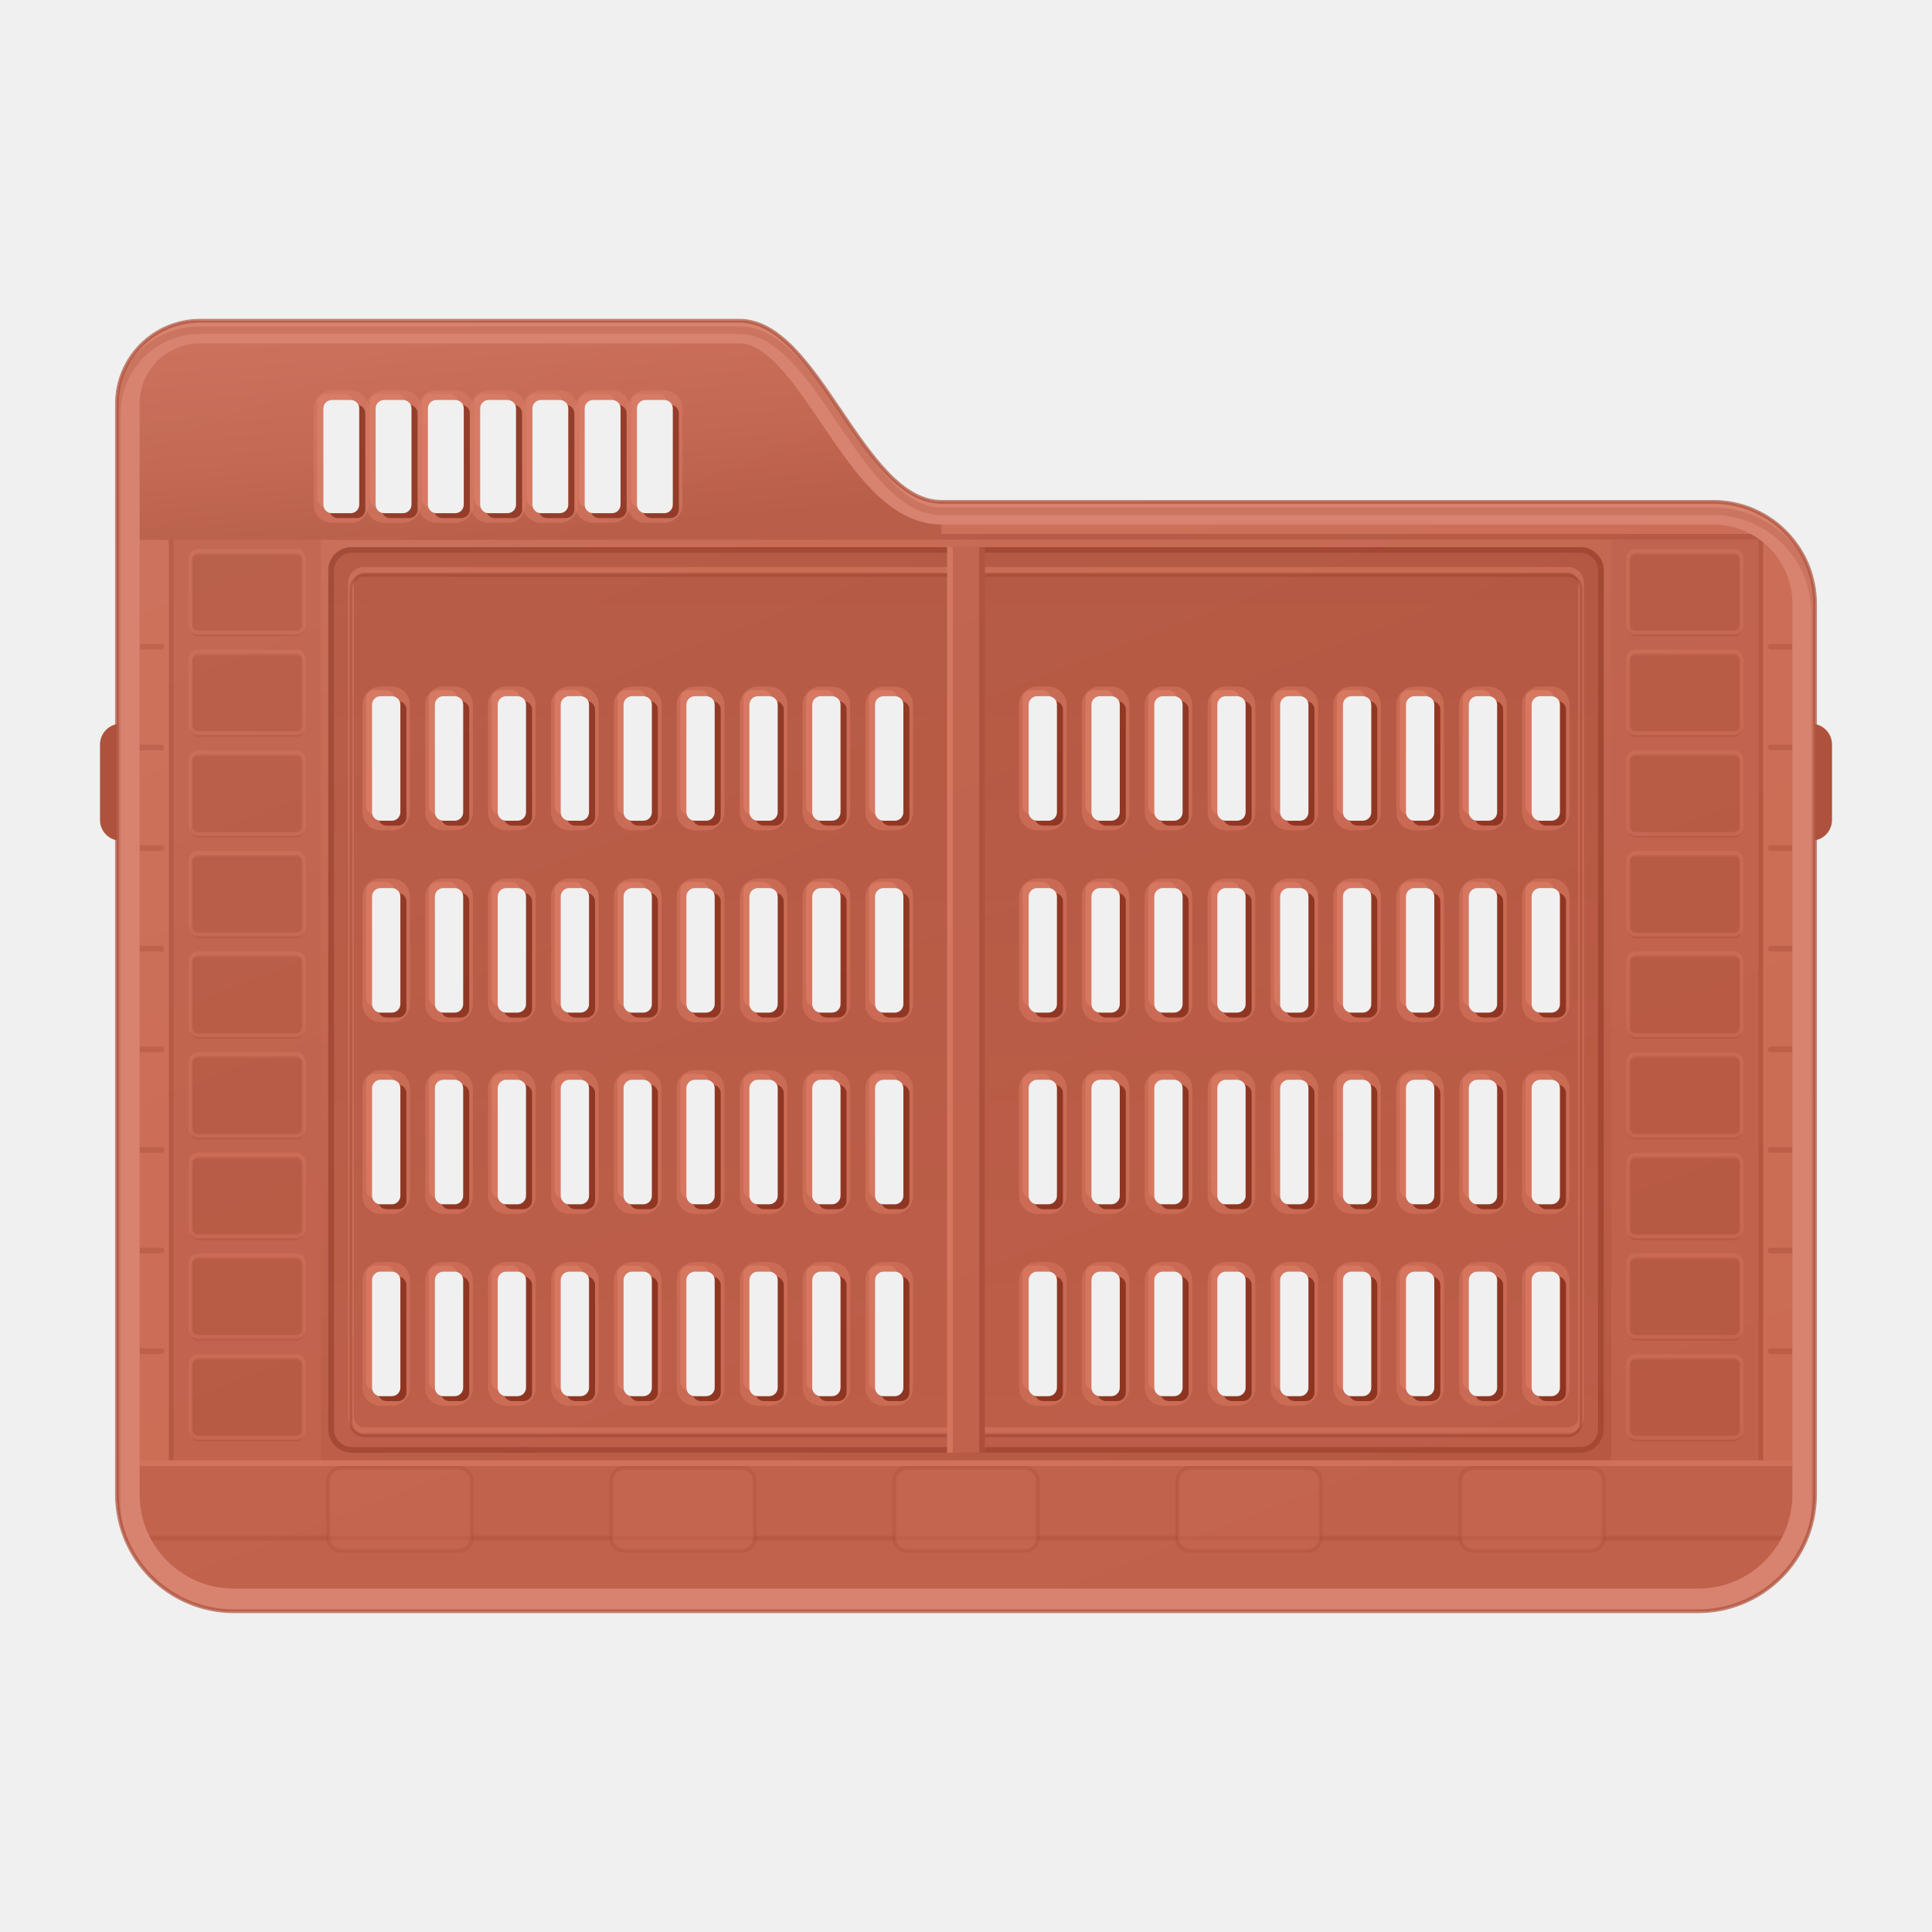
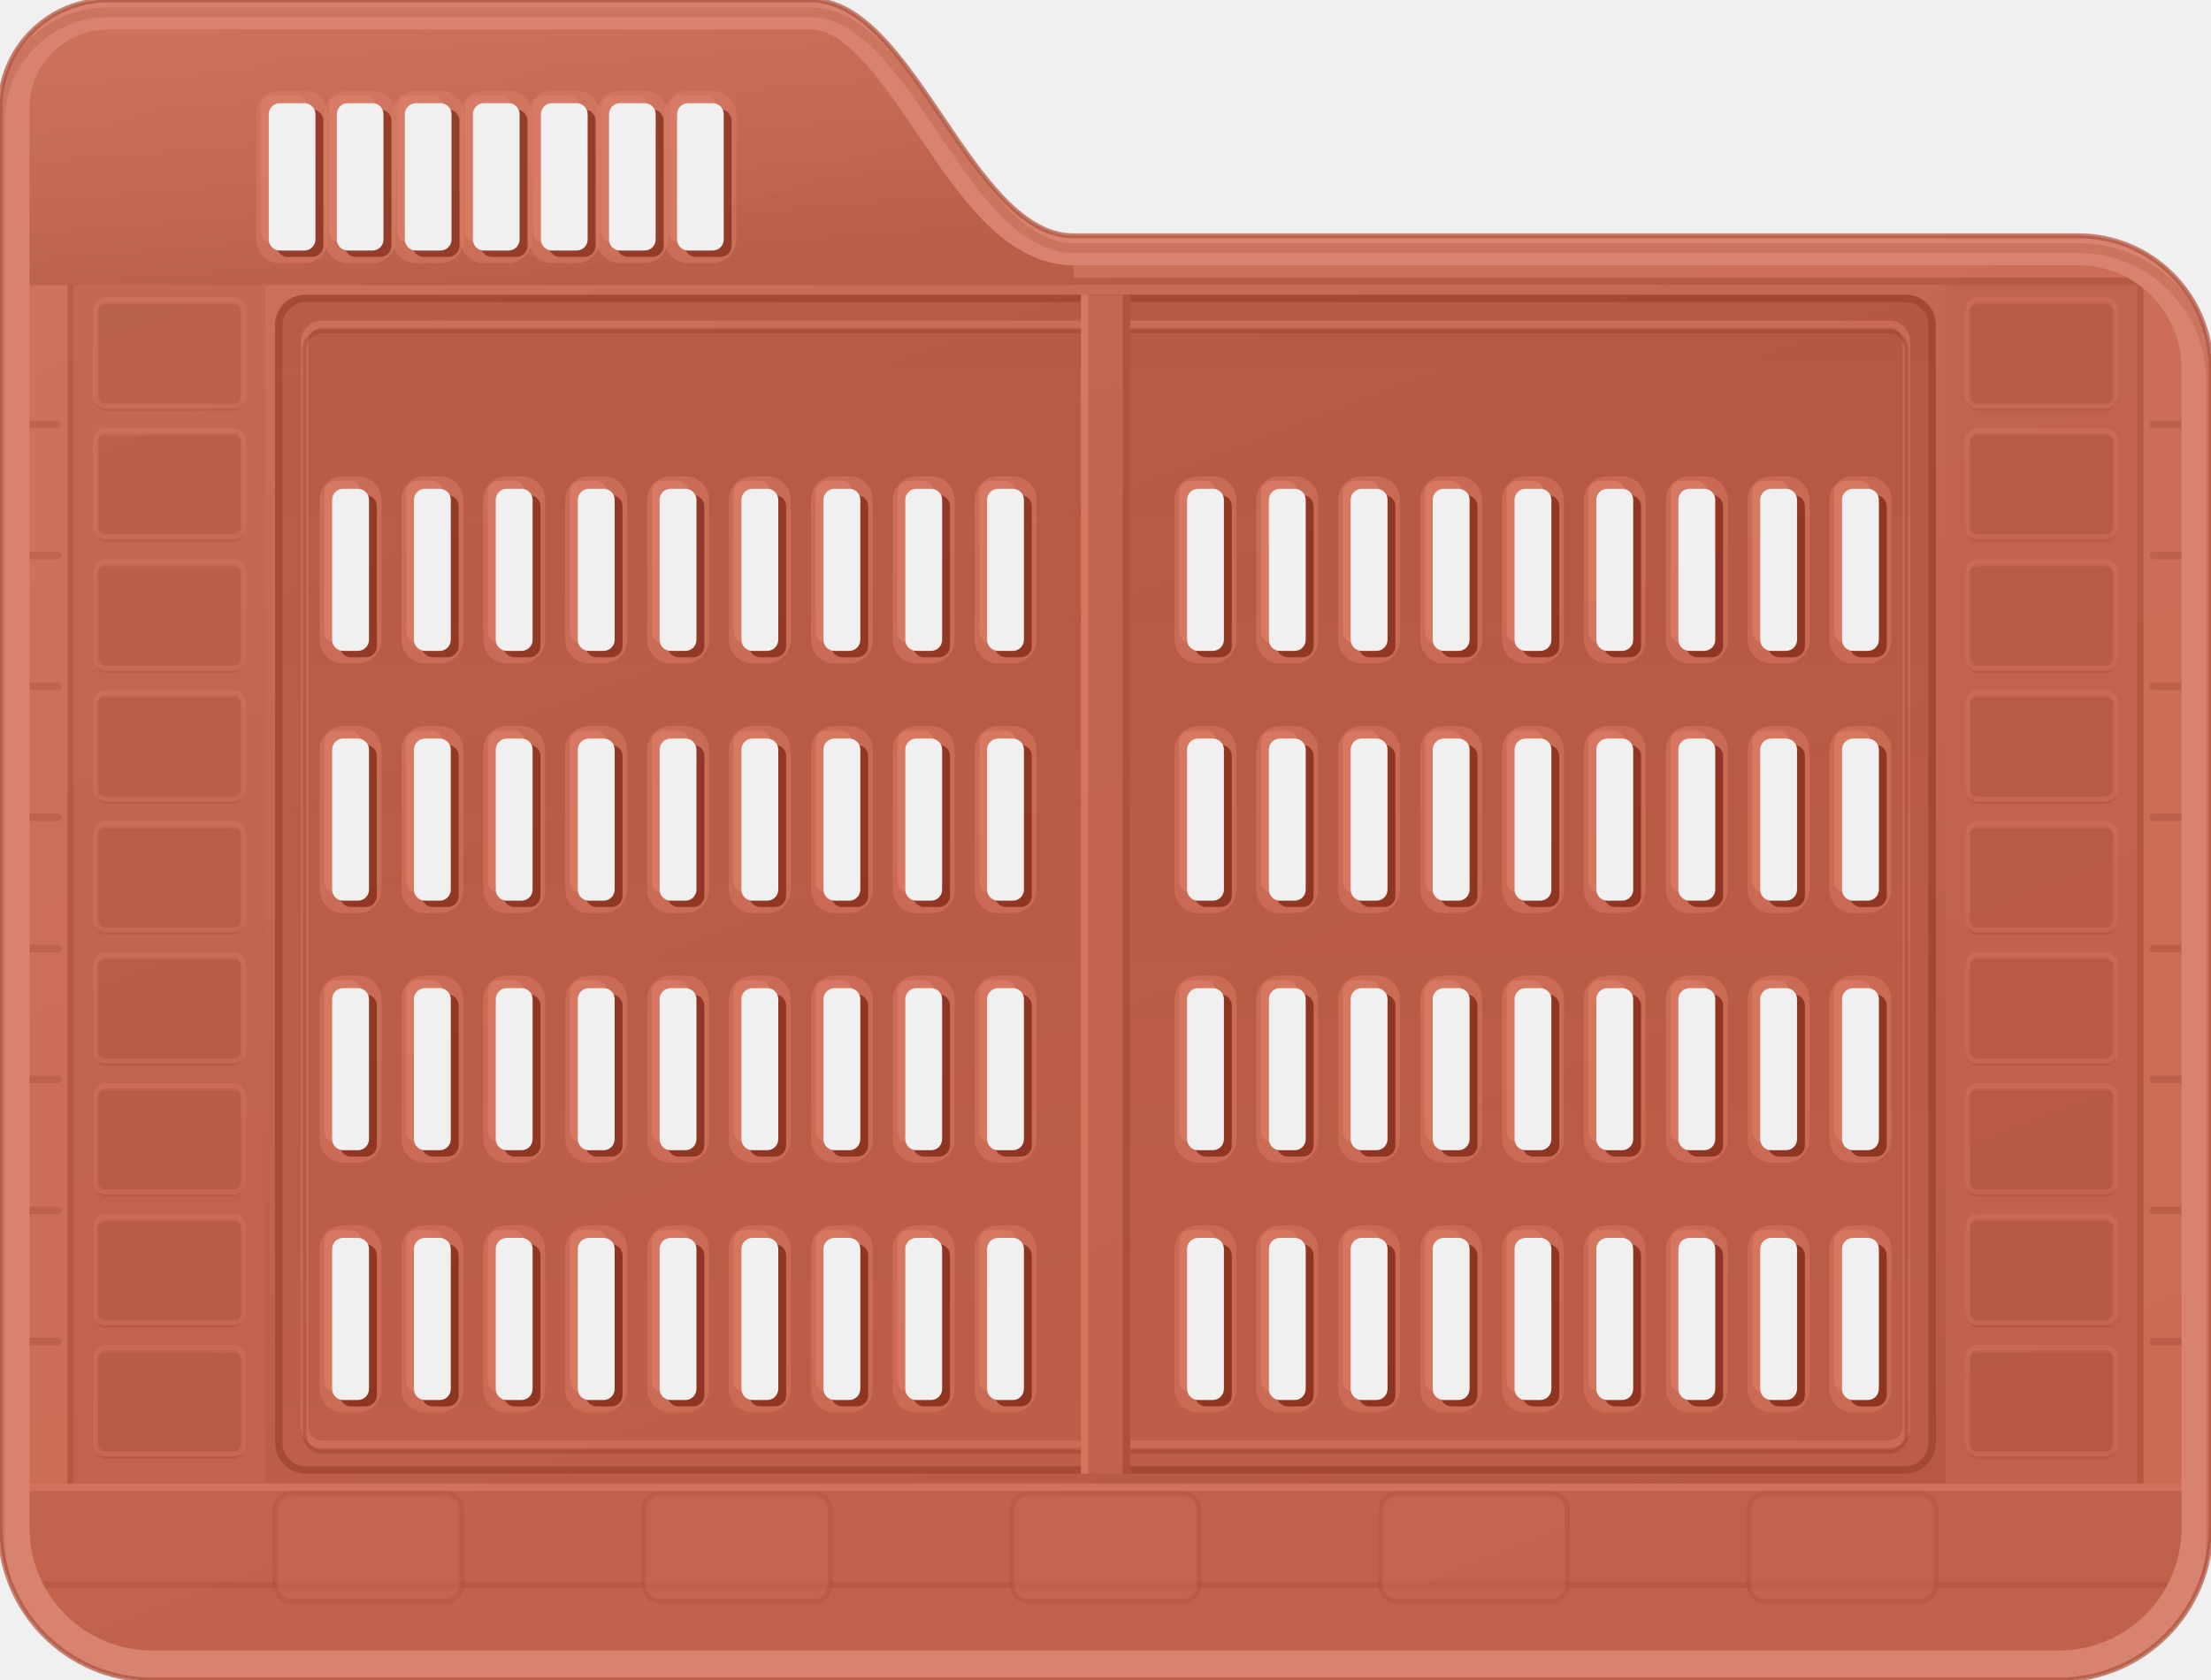
- <svg xmlns="http://www.w3.org/2000/svg" viewBox="0 0 1024 1024" width="1024" height="1024" role="img" aria-label="Crate crate folder">
+ <svg xmlns="http://www.w3.org/2000/svg" viewBox="62 170 900 684" width="900" height="684" role="img" aria-label="Crate crate folder">
  <defs>
    <linearGradient id="body" x1="0.1" y1="0" x2="0.4" y2="1">
      <stop offset="0" stop-color="#CB6B54" />
      <stop offset="0.6" stop-color="#C0614B" />
      <stop offset="1" stop-color="#B65842" />
    </linearGradient>
    <linearGradient id="floor" x1="0" y1="0" x2="0" y2="1">
      <stop offset="0" stop-color="#B3553F" />
      <stop offset="1" stop-color="#BC5D48" />
    </linearGradient>
    <linearGradient id="sheen" x1="0.15" y1="0" x2="0.65" y2="1">
      <stop offset="0" stop-color="#FFFFFF" stop-opacity="0.055" />
      <stop offset="0.45" stop-color="#FFFFFF" stop-opacity="0.02" />
      <stop offset="1" stop-color="#FFFFFF" stop-opacity="0" />
    </linearGradient>
    <clipPath id="shell">
      <path d="M 0,622 L 0,44 A 44,44 0 0 1 44,0 L 330,0 C 372,0 395,96 437,96 L 846,96 A 54,54 0 0 1 900,150 L 900,622 A 62,62 0 0 1 838,684 L 62,684 A 62,62 0 0 1 0,622 Z" />
    </clipPath>
    <mask id="holes" maskUnits="userSpaceOnUse" x="-30" y="-30" width="960" height="744">
      <rect x="-30" y="-30" width="960" height="744" fill="#FFF" />
      <rect x="135.2" y="199.0" width="15" height="66" rx="4.5" fill="#000" />
      <rect x="168.5" y="199.0" width="15" height="66" rx="4.5" fill="#000" />
      <rect x="201.8" y="199.0" width="15" height="66" rx="4.5" fill="#000" />
      <rect x="235.2" y="199.0" width="15" height="66" rx="4.5" fill="#000" />
      <rect x="268.5" y="199.0" width="15" height="66" rx="4.5" fill="#000" />
      <rect x="301.8" y="199.0" width="15" height="66" rx="4.5" fill="#000" />
      <rect x="335.2" y="199.0" width="15" height="66" rx="4.5" fill="#000" />
      <rect x="368.5" y="199.0" width="15" height="66" rx="4.5" fill="#000" />
      <rect x="401.8" y="199.0" width="15" height="66" rx="4.5" fill="#000" />
      <rect x="135.2" y="300.7" width="15" height="66" rx="4.5" fill="#000" />
      <rect x="168.5" y="300.7" width="15" height="66" rx="4.5" fill="#000" />
      <rect x="201.8" y="300.7" width="15" height="66" rx="4.5" fill="#000" />
      <rect x="235.2" y="300.7" width="15" height="66" rx="4.5" fill="#000" />
      <rect x="268.5" y="300.7" width="15" height="66" rx="4.5" fill="#000" />
      <rect x="301.8" y="300.7" width="15" height="66" rx="4.5" fill="#000" />
      <rect x="335.2" y="300.7" width="15" height="66" rx="4.5" fill="#000" />
      <rect x="368.5" y="300.7" width="15" height="66" rx="4.5" fill="#000" />
      <rect x="401.8" y="300.7" width="15" height="66" rx="4.5" fill="#000" />
      <rect x="135.2" y="402.3" width="15" height="66" rx="4.5" fill="#000" />
      <rect x="168.5" y="402.3" width="15" height="66" rx="4.5" fill="#000" />
      <rect x="201.8" y="402.3" width="15" height="66" rx="4.5" fill="#000" />
      <rect x="235.2" y="402.3" width="15" height="66" rx="4.5" fill="#000" />
      <rect x="268.5" y="402.3" width="15" height="66" rx="4.5" fill="#000" />
      <rect x="301.8" y="402.3" width="15" height="66" rx="4.5" fill="#000" />
      <rect x="335.2" y="402.3" width="15" height="66" rx="4.5" fill="#000" />
      <rect x="368.5" y="402.3" width="15" height="66" rx="4.5" fill="#000" />
      <rect x="401.8" y="402.3" width="15" height="66" rx="4.5" fill="#000" />
      <rect x="135.2" y="504.0" width="15" height="66" rx="4.5" fill="#000" />
      <rect x="168.5" y="504.0" width="15" height="66" rx="4.5" fill="#000" />
      <rect x="201.8" y="504.0" width="15" height="66" rx="4.5" fill="#000" />
      <rect x="235.2" y="504.0" width="15" height="66" rx="4.5" fill="#000" />
      <rect x="268.5" y="504.0" width="15" height="66" rx="4.5" fill="#000" />
      <rect x="301.8" y="504.0" width="15" height="66" rx="4.5" fill="#000" />
      <rect x="335.2" y="504.0" width="15" height="66" rx="4.5" fill="#000" />
      <rect x="368.5" y="504.0" width="15" height="66" rx="4.5" fill="#000" />
      <rect x="401.8" y="504.0" width="15" height="66" rx="4.5" fill="#000" />
      <rect x="483.2" y="199.0" width="15" height="66" rx="4.5" fill="#000" />
      <rect x="516.5" y="199.0" width="15" height="66" rx="4.5" fill="#000" />
      <rect x="549.8" y="199.0" width="15" height="66" rx="4.5" fill="#000" />
      <rect x="583.2" y="199.0" width="15" height="66" rx="4.5" fill="#000" />
      <rect x="616.5" y="199.0" width="15" height="66" rx="4.5" fill="#000" />
      <rect x="649.8" y="199.0" width="15" height="66" rx="4.5" fill="#000" />
      <rect x="683.2" y="199.0" width="15" height="66" rx="4.5" fill="#000" />
      <rect x="716.5" y="199.0" width="15" height="66" rx="4.5" fill="#000" />
      <rect x="749.8" y="199.0" width="15" height="66" rx="4.5" fill="#000" />
      <rect x="483.2" y="300.7" width="15" height="66" rx="4.5" fill="#000" />
      <rect x="516.5" y="300.7" width="15" height="66" rx="4.5" fill="#000" />
      <rect x="549.8" y="300.7" width="15" height="66" rx="4.5" fill="#000" />
      <rect x="583.2" y="300.7" width="15" height="66" rx="4.5" fill="#000" />
      <rect x="616.5" y="300.7" width="15" height="66" rx="4.5" fill="#000" />
      <rect x="649.8" y="300.7" width="15" height="66" rx="4.5" fill="#000" />
      <rect x="683.2" y="300.7" width="15" height="66" rx="4.5" fill="#000" />
      <rect x="716.5" y="300.7" width="15" height="66" rx="4.5" fill="#000" />
      <rect x="749.8" y="300.7" width="15" height="66" rx="4.5" fill="#000" />
      <rect x="483.2" y="402.3" width="15" height="66" rx="4.5" fill="#000" />
      <rect x="516.5" y="402.3" width="15" height="66" rx="4.5" fill="#000" />
      <rect x="549.8" y="402.3" width="15" height="66" rx="4.5" fill="#000" />
      <rect x="583.2" y="402.3" width="15" height="66" rx="4.5" fill="#000" />
      <rect x="616.5" y="402.3" width="15" height="66" rx="4.5" fill="#000" />
      <rect x="649.8" y="402.3" width="15" height="66" rx="4.5" fill="#000" />
      <rect x="683.2" y="402.3" width="15" height="66" rx="4.5" fill="#000" />
      <rect x="716.5" y="402.3" width="15" height="66" rx="4.5" fill="#000" />
      <rect x="749.8" y="402.3" width="15" height="66" rx="4.5" fill="#000" />
      <rect x="483.2" y="504.0" width="15" height="66" rx="4.5" fill="#000" />
      <rect x="516.5" y="504.0" width="15" height="66" rx="4.5" fill="#000" />
      <rect x="549.8" y="504.0" width="15" height="66" rx="4.5" fill="#000" />
      <rect x="583.2" y="504.0" width="15" height="66" rx="4.5" fill="#000" />
      <rect x="616.5" y="504.0" width="15" height="66" rx="4.5" fill="#000" />
      <rect x="649.8" y="504.0" width="15" height="66" rx="4.5" fill="#000" />
      <rect x="683.2" y="504.0" width="15" height="66" rx="4.5" fill="#000" />
      <rect x="716.5" y="504.0" width="15" height="66" rx="4.5" fill="#000" />
      <rect x="749.8" y="504.0" width="15" height="66" rx="4.5" fill="#000" />
      <rect x="109.4" y="42" width="19" height="60" rx="4.5" fill="#000" />
      <rect x="137.1" y="42" width="19" height="60" rx="4.5" fill="#000" />
      <rect x="164.8" y="42" width="19" height="60" rx="4.5" fill="#000" />
      <rect x="192.5" y="42" width="19" height="60" rx="4.5" fill="#000" />
      <rect x="220.2" y="42" width="19" height="60" rx="4.5" fill="#000" />
      <rect x="247.9" y="42" width="19" height="60" rx="4.5" fill="#000" />
      <rect x="275.6" y="42" width="19" height="60" rx="4.5" fill="#000" />
    </mask>
  </defs>
  <g transform="translate(62,170)">
    <g mask="url(#holes)">
      <rect x="-9" y="213.6" width="33" height="62" rx="11" fill="#AF523D" />
      <rect x="876" y="213.6" width="33" height="62" rx="11" fill="#AF523D" />
      <path d="M 0,622 L 0,44 A 44,44 0 0 1 44,0 L 330,0 C 372,0 395,96 437,96 L 846,96 A 54,54 0 0 1 900,150 L 900,622 A 62,62 0 0 1 838,684 L 62,684 A 62,62 0 0 1 0,622 Z" fill="url(#body)" />
      <g clip-path="url(#shell)">
        <rect x="112" y="120" width="676" height="480" rx="12" fill="url(#floor)" />
        <rect x="113.5" y="121.5" width="673" height="477" rx="11" fill="none" stroke="#8E3420" stroke-width="3" stroke-opacity="0.5" />
        <rect x="124" y="132" width="652" height="456" rx="7" fill="none" stroke="#D6755E" stroke-width="3" stroke-opacity="0.6" />
        <rect x="124" y="135" width="652" height="456" rx="7" fill="none" stroke="#8E3420" stroke-width="1.5" stroke-opacity="0.35" />
        <rect x="440.0" y="120" width="20" height="480" fill="#C0614B" />
        <rect x="440.0" y="120" width="3" height="480" fill="#D6755E" fill-opacity="0.9" />
        <rect x="457.0" y="120" width="3" height="480" fill="#8E3420" fill-opacity="0.4" />
        <rect x="130.1" y="193.9" width="25.2" height="76.2" rx="9.6" fill="#D6755E" fill-opacity="0.55" />
        <rect x="132.0" y="195.8" width="15" height="66" rx="4.5" fill="#D6755E" />
        <rect x="138.4" y="201.6" width="15" height="66" rx="4.5" fill="#8E3420" />
        <rect x="163.4" y="193.9" width="25.2" height="76.2" rx="9.6" fill="#D6755E" fill-opacity="0.55" />
        <rect x="165.3" y="195.8" width="15" height="66" rx="4.5" fill="#D6755E" />
        <rect x="171.7" y="201.6" width="15" height="66" rx="4.5" fill="#8E3420" />
        <rect x="196.7" y="193.9" width="25.2" height="76.2" rx="9.6" fill="#D6755E" fill-opacity="0.55" />
        <rect x="198.6" y="195.8" width="15" height="66" rx="4.5" fill="#D6755E" />
        <rect x="205.0" y="201.6" width="15" height="66" rx="4.5" fill="#8E3420" />
        <rect x="230.1" y="193.9" width="25.2" height="76.2" rx="9.6" fill="#D6755E" fill-opacity="0.55" />
        <rect x="232.0" y="195.8" width="15" height="66" rx="4.5" fill="#D6755E" />
        <rect x="238.4" y="201.6" width="15" height="66" rx="4.5" fill="#8E3420" />
        <rect x="263.4" y="193.9" width="25.2" height="76.2" rx="9.6" fill="#D6755E" fill-opacity="0.55" />
        <rect x="265.3" y="195.8" width="15" height="66" rx="4.5" fill="#D6755E" />
        <rect x="271.7" y="201.6" width="15" height="66" rx="4.5" fill="#8E3420" />
        <rect x="296.7" y="193.9" width="25.2" height="76.2" rx="9.6" fill="#D6755E" fill-opacity="0.55" />
        <rect x="298.6" y="195.8" width="15" height="66" rx="4.5" fill="#D6755E" />
        <rect x="305.0" y="201.6" width="15" height="66" rx="4.5" fill="#8E3420" />
        <rect x="330.1" y="193.9" width="25.2" height="76.2" rx="9.6" fill="#D6755E" fill-opacity="0.55" />
        <rect x="332.0" y="195.8" width="15" height="66" rx="4.5" fill="#D6755E" />
        <rect x="338.4" y="201.6" width="15" height="66" rx="4.5" fill="#8E3420" />
        <rect x="363.4" y="193.9" width="25.2" height="76.2" rx="9.6" fill="#D6755E" fill-opacity="0.55" />
        <rect x="365.3" y="195.8" width="15" height="66" rx="4.5" fill="#D6755E" />
        <rect x="371.7" y="201.6" width="15" height="66" rx="4.5" fill="#8E3420" />
        <rect x="396.7" y="193.9" width="25.2" height="76.2" rx="9.6" fill="#D6755E" fill-opacity="0.55" />
        <rect x="398.6" y="195.8" width="15" height="66" rx="4.5" fill="#D6755E" />
        <rect x="405.0" y="201.6" width="15" height="66" rx="4.5" fill="#8E3420" />
        <rect x="130.1" y="295.6" width="25.2" height="76.2" rx="9.6" fill="#D6755E" fill-opacity="0.55" />
        <rect x="132.0" y="297.5" width="15" height="66" rx="4.5" fill="#D6755E" />
        <rect x="138.4" y="303.3" width="15" height="66" rx="4.5" fill="#8E3420" />
        <rect x="163.4" y="295.6" width="25.2" height="76.2" rx="9.6" fill="#D6755E" fill-opacity="0.55" />
        <rect x="165.3" y="297.5" width="15" height="66" rx="4.5" fill="#D6755E" />
        <rect x="171.7" y="303.3" width="15" height="66" rx="4.5" fill="#8E3420" />
        <rect x="196.7" y="295.6" width="25.2" height="76.2" rx="9.6" fill="#D6755E" fill-opacity="0.55" />
        <rect x="198.6" y="297.5" width="15" height="66" rx="4.5" fill="#D6755E" />
        <rect x="205.0" y="303.3" width="15" height="66" rx="4.5" fill="#8E3420" />
        <rect x="230.1" y="295.6" width="25.2" height="76.2" rx="9.6" fill="#D6755E" fill-opacity="0.55" />
        <rect x="232.0" y="297.5" width="15" height="66" rx="4.5" fill="#D6755E" />
        <rect x="238.4" y="303.3" width="15" height="66" rx="4.5" fill="#8E3420" />
        <rect x="263.4" y="295.6" width="25.2" height="76.2" rx="9.6" fill="#D6755E" fill-opacity="0.55" />
        <rect x="265.3" y="297.5" width="15" height="66" rx="4.5" fill="#D6755E" />
        <rect x="271.7" y="303.3" width="15" height="66" rx="4.5" fill="#8E3420" />
        <rect x="296.7" y="295.6" width="25.2" height="76.2" rx="9.6" fill="#D6755E" fill-opacity="0.55" />
        <rect x="298.6" y="297.5" width="15" height="66" rx="4.5" fill="#D6755E" />
        <rect x="305.0" y="303.3" width="15" height="66" rx="4.5" fill="#8E3420" />
        <rect x="330.1" y="295.6" width="25.2" height="76.2" rx="9.6" fill="#D6755E" fill-opacity="0.55" />
        <rect x="332.0" y="297.5" width="15" height="66" rx="4.5" fill="#D6755E" />
        <rect x="338.4" y="303.3" width="15" height="66" rx="4.5" fill="#8E3420" />
        <rect x="363.4" y="295.6" width="25.2" height="76.2" rx="9.6" fill="#D6755E" fill-opacity="0.55" />
        <rect x="365.3" y="297.5" width="15" height="66" rx="4.5" fill="#D6755E" />
        <rect x="371.7" y="303.3" width="15" height="66" rx="4.5" fill="#8E3420" />
        <rect x="396.7" y="295.6" width="25.2" height="76.2" rx="9.6" fill="#D6755E" fill-opacity="0.55" />
        <rect x="398.6" y="297.5" width="15" height="66" rx="4.5" fill="#D6755E" />
        <rect x="405.0" y="303.3" width="15" height="66" rx="4.5" fill="#8E3420" />
        <rect x="130.1" y="397.2" width="25.2" height="76.2" rx="9.6" fill="#D6755E" fill-opacity="0.55" />
        <rect x="132.0" y="399.1" width="15" height="66" rx="4.5" fill="#D6755E" />
        <rect x="138.4" y="404.9" width="15" height="66" rx="4.5" fill="#8E3420" />
        <rect x="163.4" y="397.2" width="25.2" height="76.2" rx="9.6" fill="#D6755E" fill-opacity="0.55" />
        <rect x="165.3" y="399.1" width="15" height="66" rx="4.5" fill="#D6755E" />
        <rect x="171.7" y="404.9" width="15" height="66" rx="4.5" fill="#8E3420" />
        <rect x="196.7" y="397.2" width="25.2" height="76.2" rx="9.6" fill="#D6755E" fill-opacity="0.55" />
        <rect x="198.6" y="399.1" width="15" height="66" rx="4.5" fill="#D6755E" />
        <rect x="205.0" y="404.9" width="15" height="66" rx="4.5" fill="#8E3420" />
        <rect x="230.1" y="397.2" width="25.2" height="76.2" rx="9.6" fill="#D6755E" fill-opacity="0.55" />
        <rect x="232.0" y="399.1" width="15" height="66" rx="4.5" fill="#D6755E" />
        <rect x="238.4" y="404.9" width="15" height="66" rx="4.5" fill="#8E3420" />
        <rect x="263.4" y="397.2" width="25.2" height="76.2" rx="9.6" fill="#D6755E" fill-opacity="0.55" />
        <rect x="265.3" y="399.1" width="15" height="66" rx="4.5" fill="#D6755E" />
        <rect x="271.7" y="404.9" width="15" height="66" rx="4.5" fill="#8E3420" />
        <rect x="296.7" y="397.2" width="25.2" height="76.2" rx="9.6" fill="#D6755E" fill-opacity="0.55" />
        <rect x="298.6" y="399.1" width="15" height="66" rx="4.5" fill="#D6755E" />
        <rect x="305.0" y="404.9" width="15" height="66" rx="4.5" fill="#8E3420" />
        <rect x="330.1" y="397.2" width="25.2" height="76.2" rx="9.6" fill="#D6755E" fill-opacity="0.55" />
        <rect x="332.0" y="399.1" width="15" height="66" rx="4.5" fill="#D6755E" />
        <rect x="338.4" y="404.9" width="15" height="66" rx="4.5" fill="#8E3420" />
        <rect x="363.4" y="397.2" width="25.2" height="76.2" rx="9.6" fill="#D6755E" fill-opacity="0.55" />
        <rect x="365.3" y="399.1" width="15" height="66" rx="4.5" fill="#D6755E" />
        <rect x="371.7" y="404.9" width="15" height="66" rx="4.5" fill="#8E3420" />
        <rect x="396.7" y="397.2" width="25.2" height="76.2" rx="9.6" fill="#D6755E" fill-opacity="0.55" />
        <rect x="398.6" y="399.1" width="15" height="66" rx="4.5" fill="#D6755E" />
        <rect x="405.0" y="404.9" width="15" height="66" rx="4.5" fill="#8E3420" />
        <rect x="130.1" y="498.9" width="25.2" height="76.2" rx="9.6" fill="#D6755E" fill-opacity="0.55" />
        <rect x="132.0" y="500.8" width="15" height="66" rx="4.5" fill="#D6755E" />
        <rect x="138.4" y="506.6" width="15" height="66" rx="4.5" fill="#8E3420" />
        <rect x="163.4" y="498.9" width="25.2" height="76.2" rx="9.6" fill="#D6755E" fill-opacity="0.55" />
        <rect x="165.3" y="500.8" width="15" height="66" rx="4.5" fill="#D6755E" />
        <rect x="171.7" y="506.6" width="15" height="66" rx="4.5" fill="#8E3420" />
        <rect x="196.7" y="498.9" width="25.2" height="76.2" rx="9.6" fill="#D6755E" fill-opacity="0.55" />
        <rect x="198.6" y="500.8" width="15" height="66" rx="4.5" fill="#D6755E" />
        <rect x="205.0" y="506.6" width="15" height="66" rx="4.5" fill="#8E3420" />
        <rect x="230.1" y="498.9" width="25.2" height="76.2" rx="9.6" fill="#D6755E" fill-opacity="0.55" />
        <rect x="232.0" y="500.8" width="15" height="66" rx="4.5" fill="#D6755E" />
        <rect x="238.4" y="506.6" width="15" height="66" rx="4.5" fill="#8E3420" />
        <rect x="263.4" y="498.9" width="25.2" height="76.2" rx="9.6" fill="#D6755E" fill-opacity="0.55" />
        <rect x="265.3" y="500.8" width="15" height="66" rx="4.5" fill="#D6755E" />
        <rect x="271.7" y="506.6" width="15" height="66" rx="4.5" fill="#8E3420" />
        <rect x="296.7" y="498.9" width="25.2" height="76.2" rx="9.6" fill="#D6755E" fill-opacity="0.55" />
        <rect x="298.6" y="500.8" width="15" height="66" rx="4.5" fill="#D6755E" />
        <rect x="305.0" y="506.6" width="15" height="66" rx="4.5" fill="#8E3420" />
        <rect x="330.1" y="498.9" width="25.2" height="76.2" rx="9.6" fill="#D6755E" fill-opacity="0.55" />
        <rect x="332.0" y="500.8" width="15" height="66" rx="4.5" fill="#D6755E" />
        <rect x="338.4" y="506.6" width="15" height="66" rx="4.5" fill="#8E3420" />
        <rect x="363.4" y="498.9" width="25.2" height="76.2" rx="9.6" fill="#D6755E" fill-opacity="0.55" />
        <rect x="365.3" y="500.8" width="15" height="66" rx="4.5" fill="#D6755E" />
        <rect x="371.7" y="506.6" width="15" height="66" rx="4.5" fill="#8E3420" />
        <rect x="396.7" y="498.9" width="25.2" height="76.2" rx="9.6" fill="#D6755E" fill-opacity="0.55" />
        <rect x="398.6" y="500.8" width="15" height="66" rx="4.5" fill="#D6755E" />
        <rect x="405.0" y="506.6" width="15" height="66" rx="4.5" fill="#8E3420" />
        <rect x="478.1" y="193.9" width="25.2" height="76.2" rx="9.6" fill="#D6755E" fill-opacity="0.55" />
        <rect x="480.0" y="195.8" width="15" height="66" rx="4.5" fill="#D6755E" />
        <rect x="486.4" y="201.6" width="15" height="66" rx="4.5" fill="#8E3420" />
        <rect x="511.4" y="193.9" width="25.2" height="76.2" rx="9.6" fill="#D6755E" fill-opacity="0.55" />
        <rect x="513.3" y="195.8" width="15" height="66" rx="4.5" fill="#D6755E" />
        <rect x="519.7" y="201.6" width="15" height="66" rx="4.5" fill="#8E3420" />
        <rect x="544.7" y="193.9" width="25.2" height="76.2" rx="9.6" fill="#D6755E" fill-opacity="0.55" />
        <rect x="546.6" y="195.8" width="15" height="66" rx="4.5" fill="#D6755E" />
        <rect x="553.0" y="201.6" width="15" height="66" rx="4.5" fill="#8E3420" />
        <rect x="578.1" y="193.9" width="25.2" height="76.2" rx="9.6" fill="#D6755E" fill-opacity="0.55" />
        <rect x="580.0" y="195.8" width="15" height="66" rx="4.5" fill="#D6755E" />
        <rect x="586.4" y="201.6" width="15" height="66" rx="4.5" fill="#8E3420" />
        <rect x="611.4" y="193.9" width="25.2" height="76.2" rx="9.6" fill="#D6755E" fill-opacity="0.55" />
        <rect x="613.3" y="195.8" width="15" height="66" rx="4.5" fill="#D6755E" />
        <rect x="619.7" y="201.6" width="15" height="66" rx="4.5" fill="#8E3420" />
        <rect x="644.7" y="193.9" width="25.2" height="76.2" rx="9.6" fill="#D6755E" fill-opacity="0.55" />
        <rect x="646.6" y="195.8" width="15" height="66" rx="4.5" fill="#D6755E" />
        <rect x="653.0" y="201.6" width="15" height="66" rx="4.5" fill="#8E3420" />
        <rect x="678.1" y="193.9" width="25.2" height="76.2" rx="9.6" fill="#D6755E" fill-opacity="0.55" />
        <rect x="680.0" y="195.8" width="15" height="66" rx="4.5" fill="#D6755E" />
        <rect x="686.4" y="201.6" width="15" height="66" rx="4.5" fill="#8E3420" />
        <rect x="711.4" y="193.9" width="25.2" height="76.2" rx="9.6" fill="#D6755E" fill-opacity="0.55" />
        <rect x="713.3" y="195.8" width="15" height="66" rx="4.5" fill="#D6755E" />
        <rect x="719.7" y="201.6" width="15" height="66" rx="4.5" fill="#8E3420" />
        <rect x="744.7" y="193.9" width="25.2" height="76.2" rx="9.6" fill="#D6755E" fill-opacity="0.55" />
        <rect x="746.6" y="195.8" width="15" height="66" rx="4.5" fill="#D6755E" />
        <rect x="753.0" y="201.6" width="15" height="66" rx="4.5" fill="#8E3420" />
        <rect x="478.1" y="295.6" width="25.2" height="76.2" rx="9.6" fill="#D6755E" fill-opacity="0.55" />
        <rect x="480.0" y="297.5" width="15" height="66" rx="4.5" fill="#D6755E" />
        <rect x="486.4" y="303.3" width="15" height="66" rx="4.5" fill="#8E3420" />
        <rect x="511.4" y="295.6" width="25.2" height="76.2" rx="9.6" fill="#D6755E" fill-opacity="0.55" />
        <rect x="513.3" y="297.5" width="15" height="66" rx="4.5" fill="#D6755E" />
        <rect x="519.7" y="303.3" width="15" height="66" rx="4.5" fill="#8E3420" />
        <rect x="544.7" y="295.6" width="25.2" height="76.2" rx="9.6" fill="#D6755E" fill-opacity="0.55" />
        <rect x="546.6" y="297.5" width="15" height="66" rx="4.5" fill="#D6755E" />
        <rect x="553.0" y="303.3" width="15" height="66" rx="4.5" fill="#8E3420" />
        <rect x="578.1" y="295.6" width="25.2" height="76.2" rx="9.6" fill="#D6755E" fill-opacity="0.55" />
        <rect x="580.0" y="297.5" width="15" height="66" rx="4.5" fill="#D6755E" />
        <rect x="586.4" y="303.3" width="15" height="66" rx="4.5" fill="#8E3420" />
        <rect x="611.4" y="295.6" width="25.2" height="76.2" rx="9.6" fill="#D6755E" fill-opacity="0.55" />
        <rect x="613.3" y="297.5" width="15" height="66" rx="4.5" fill="#D6755E" />
        <rect x="619.7" y="303.3" width="15" height="66" rx="4.5" fill="#8E3420" />
        <rect x="644.7" y="295.6" width="25.2" height="76.2" rx="9.6" fill="#D6755E" fill-opacity="0.55" />
        <rect x="646.6" y="297.5" width="15" height="66" rx="4.5" fill="#D6755E" />
        <rect x="653.0" y="303.3" width="15" height="66" rx="4.5" fill="#8E3420" />
        <rect x="678.1" y="295.6" width="25.2" height="76.2" rx="9.6" fill="#D6755E" fill-opacity="0.55" />
        <rect x="680.0" y="297.5" width="15" height="66" rx="4.5" fill="#D6755E" />
        <rect x="686.4" y="303.3" width="15" height="66" rx="4.5" fill="#8E3420" />
        <rect x="711.4" y="295.6" width="25.2" height="76.2" rx="9.6" fill="#D6755E" fill-opacity="0.55" />
        <rect x="713.3" y="297.5" width="15" height="66" rx="4.5" fill="#D6755E" />
        <rect x="719.7" y="303.3" width="15" height="66" rx="4.5" fill="#8E3420" />
        <rect x="744.7" y="295.6" width="25.2" height="76.2" rx="9.6" fill="#D6755E" fill-opacity="0.55" />
        <rect x="746.6" y="297.5" width="15" height="66" rx="4.5" fill="#D6755E" />
        <rect x="753.0" y="303.3" width="15" height="66" rx="4.5" fill="#8E3420" />
        <rect x="478.1" y="397.2" width="25.2" height="76.2" rx="9.6" fill="#D6755E" fill-opacity="0.55" />
        <rect x="480.0" y="399.1" width="15" height="66" rx="4.5" fill="#D6755E" />
        <rect x="486.4" y="404.9" width="15" height="66" rx="4.5" fill="#8E3420" />
        <rect x="511.4" y="397.2" width="25.2" height="76.2" rx="9.6" fill="#D6755E" fill-opacity="0.55" />
        <rect x="513.3" y="399.1" width="15" height="66" rx="4.5" fill="#D6755E" />
        <rect x="519.7" y="404.9" width="15" height="66" rx="4.5" fill="#8E3420" />
        <rect x="544.7" y="397.2" width="25.2" height="76.2" rx="9.6" fill="#D6755E" fill-opacity="0.55" />
        <rect x="546.6" y="399.1" width="15" height="66" rx="4.5" fill="#D6755E" />
        <rect x="553.0" y="404.9" width="15" height="66" rx="4.5" fill="#8E3420" />
        <rect x="578.1" y="397.2" width="25.2" height="76.2" rx="9.6" fill="#D6755E" fill-opacity="0.55" />
        <rect x="580.0" y="399.1" width="15" height="66" rx="4.5" fill="#D6755E" />
        <rect x="586.4" y="404.9" width="15" height="66" rx="4.5" fill="#8E3420" />
        <rect x="611.4" y="397.2" width="25.2" height="76.2" rx="9.6" fill="#D6755E" fill-opacity="0.55" />
        <rect x="613.3" y="399.1" width="15" height="66" rx="4.5" fill="#D6755E" />
        <rect x="619.7" y="404.9" width="15" height="66" rx="4.5" fill="#8E3420" />
        <rect x="644.7" y="397.2" width="25.2" height="76.2" rx="9.6" fill="#D6755E" fill-opacity="0.55" />
        <rect x="646.6" y="399.1" width="15" height="66" rx="4.5" fill="#D6755E" />
        <rect x="653.0" y="404.9" width="15" height="66" rx="4.5" fill="#8E3420" />
        <rect x="678.1" y="397.2" width="25.2" height="76.2" rx="9.6" fill="#D6755E" fill-opacity="0.55" />
        <rect x="680.0" y="399.1" width="15" height="66" rx="4.5" fill="#D6755E" />
        <rect x="686.4" y="404.9" width="15" height="66" rx="4.5" fill="#8E3420" />
        <rect x="711.4" y="397.2" width="25.2" height="76.2" rx="9.6" fill="#D6755E" fill-opacity="0.55" />
        <rect x="713.3" y="399.1" width="15" height="66" rx="4.5" fill="#D6755E" />
        <rect x="719.7" y="404.9" width="15" height="66" rx="4.5" fill="#8E3420" />
        <rect x="744.7" y="397.2" width="25.2" height="76.2" rx="9.6" fill="#D6755E" fill-opacity="0.55" />
        <rect x="746.6" y="399.1" width="15" height="66" rx="4.5" fill="#D6755E" />
        <rect x="753.0" y="404.9" width="15" height="66" rx="4.5" fill="#8E3420" />
        <rect x="478.1" y="498.9" width="25.2" height="76.2" rx="9.6" fill="#D6755E" fill-opacity="0.55" />
        <rect x="480.0" y="500.8" width="15" height="66" rx="4.5" fill="#D6755E" />
        <rect x="486.4" y="506.6" width="15" height="66" rx="4.5" fill="#8E3420" />
        <rect x="511.4" y="498.9" width="25.2" height="76.2" rx="9.6" fill="#D6755E" fill-opacity="0.55" />
        <rect x="513.3" y="500.8" width="15" height="66" rx="4.5" fill="#D6755E" />
        <rect x="519.7" y="506.6" width="15" height="66" rx="4.5" fill="#8E3420" />
        <rect x="544.7" y="498.9" width="25.2" height="76.2" rx="9.6" fill="#D6755E" fill-opacity="0.55" />
        <rect x="546.6" y="500.8" width="15" height="66" rx="4.5" fill="#D6755E" />
        <rect x="553.0" y="506.6" width="15" height="66" rx="4.5" fill="#8E3420" />
        <rect x="578.1" y="498.9" width="25.2" height="76.2" rx="9.6" fill="#D6755E" fill-opacity="0.55" />
        <rect x="580.0" y="500.8" width="15" height="66" rx="4.5" fill="#D6755E" />
        <rect x="586.4" y="506.6" width="15" height="66" rx="4.5" fill="#8E3420" />
        <rect x="611.4" y="498.9" width="25.2" height="76.2" rx="9.6" fill="#D6755E" fill-opacity="0.55" />
        <rect x="613.3" y="500.8" width="15" height="66" rx="4.5" fill="#D6755E" />
        <rect x="619.7" y="506.6" width="15" height="66" rx="4.5" fill="#8E3420" />
        <rect x="644.7" y="498.9" width="25.2" height="76.2" rx="9.6" fill="#D6755E" fill-opacity="0.55" />
        <rect x="646.6" y="500.8" width="15" height="66" rx="4.5" fill="#D6755E" />
        <rect x="653.0" y="506.6" width="15" height="66" rx="4.5" fill="#8E3420" />
        <rect x="678.1" y="498.9" width="25.2" height="76.2" rx="9.6" fill="#D6755E" fill-opacity="0.55" />
        <rect x="680.0" y="500.8" width="15" height="66" rx="4.5" fill="#D6755E" />
        <rect x="686.4" y="506.6" width="15" height="66" rx="4.5" fill="#8E3420" />
        <rect x="711.4" y="498.9" width="25.2" height="76.2" rx="9.6" fill="#D6755E" fill-opacity="0.55" />
        <rect x="713.3" y="500.8" width="15" height="66" rx="4.5" fill="#D6755E" />
        <rect x="719.7" y="506.6" width="15" height="66" rx="4.5" fill="#8E3420" />
        <rect x="744.7" y="498.9" width="25.2" height="76.2" rx="9.6" fill="#D6755E" fill-opacity="0.55" />
        <rect x="746.6" y="500.8" width="15" height="66" rx="4.5" fill="#D6755E" />
        <rect x="753.0" y="506.6" width="15" height="66" rx="4.5" fill="#8E3420" />
        <rect x="0" y="96" width="108" height="588" fill="#C0614B" />
        <rect x="0" y="96" width="30" height="588" fill="#CB6B54" />
        <rect x="27.5" y="96" width="2.5" height="588" fill="#A04530" fill-opacity="0.55" />
        <rect x="39" y="124.0" width="60" height="43.3" rx="4" fill="#AF523D" fill-opacity="0.55" />
        <rect x="39" y="122.0" width="60" height="43.3" rx="4" fill="none" stroke="#D6755E" stroke-width="2" stroke-opacity="0.45" />
        <rect x="39" y="177.3" width="60" height="43.3" rx="4" fill="#AF523D" fill-opacity="0.55" />
        <rect x="39" y="175.3" width="60" height="43.3" rx="4" fill="none" stroke="#D6755E" stroke-width="2" stroke-opacity="0.45" />
        <rect x="39" y="230.7" width="60" height="43.3" rx="4" fill="#AF523D" fill-opacity="0.55" />
        <rect x="39" y="228.7" width="60" height="43.3" rx="4" fill="none" stroke="#D6755E" stroke-width="2" stroke-opacity="0.45" />
        <rect x="39" y="284.0" width="60" height="43.3" rx="4" fill="#AF523D" fill-opacity="0.55" />
        <rect x="39" y="282.0" width="60" height="43.3" rx="4" fill="none" stroke="#D6755E" stroke-width="2" stroke-opacity="0.45" />
        <rect x="39" y="337.3" width="60" height="43.3" rx="4" fill="#AF523D" fill-opacity="0.55" />
        <rect x="39" y="335.3" width="60" height="43.3" rx="4" fill="none" stroke="#D6755E" stroke-width="2" stroke-opacity="0.45" />
        <rect x="39" y="390.7" width="60" height="43.3" rx="4" fill="#AF523D" fill-opacity="0.55" />
        <rect x="39" y="388.7" width="60" height="43.3" rx="4" fill="none" stroke="#D6755E" stroke-width="2" stroke-opacity="0.45" />
        <rect x="39" y="444.0" width="60" height="43.3" rx="4" fill="#AF523D" fill-opacity="0.55" />
        <rect x="39" y="442.0" width="60" height="43.3" rx="4" fill="none" stroke="#D6755E" stroke-width="2" stroke-opacity="0.45" />
        <rect x="39" y="497.3" width="60" height="43.3" rx="4" fill="#AF523D" fill-opacity="0.55" />
        <rect x="39" y="495.3" width="60" height="43.3" rx="4" fill="none" stroke="#D6755E" stroke-width="2" stroke-opacity="0.45" />
        <rect x="39" y="550.7" width="60" height="43.3" rx="4" fill="#AF523D" fill-opacity="0.55" />
        <rect x="39" y="548.7" width="60" height="43.3" rx="4" fill="none" stroke="#D6755E" stroke-width="2" stroke-opacity="0.45" />
        <rect x="5" y="171.3" width="20" height="3" rx="1.5" fill="#A04530" fill-opacity="0.35" />
        <rect x="5" y="224.7" width="20" height="3" rx="1.5" fill="#A04530" fill-opacity="0.35" />
        <rect x="5" y="278.0" width="20" height="3" rx="1.5" fill="#A04530" fill-opacity="0.35" />
        <rect x="5" y="331.3" width="20" height="3" rx="1.5" fill="#A04530" fill-opacity="0.35" />
        <rect x="5" y="384.7" width="20" height="3" rx="1.5" fill="#A04530" fill-opacity="0.35" />
        <rect x="5" y="438.0" width="20" height="3" rx="1.5" fill="#A04530" fill-opacity="0.35" />
        <rect x="5" y="491.3" width="20" height="3" rx="1.5" fill="#A04530" fill-opacity="0.35" />
        <rect x="5" y="544.7" width="20" height="3" rx="1.5" fill="#A04530" fill-opacity="0.35" />
        <rect x="792" y="96" width="108" height="588" fill="#C0614B" />
        <rect x="870" y="96" width="30" height="588" fill="#CB6B54" />
        <rect x="870" y="96" width="2.5" height="588" fill="#A04530" fill-opacity="0.55" />
        <rect x="801" y="124.0" width="60" height="43.3" rx="4" fill="#AF523D" fill-opacity="0.55" />
        <rect x="801" y="122.0" width="60" height="43.3" rx="4" fill="none" stroke="#D6755E" stroke-width="2" stroke-opacity="0.45" />
        <rect x="801" y="177.3" width="60" height="43.3" rx="4" fill="#AF523D" fill-opacity="0.55" />
        <rect x="801" y="175.3" width="60" height="43.3" rx="4" fill="none" stroke="#D6755E" stroke-width="2" stroke-opacity="0.45" />
        <rect x="801" y="230.7" width="60" height="43.3" rx="4" fill="#AF523D" fill-opacity="0.55" />
        <rect x="801" y="228.7" width="60" height="43.3" rx="4" fill="none" stroke="#D6755E" stroke-width="2" stroke-opacity="0.45" />
        <rect x="801" y="284.0" width="60" height="43.3" rx="4" fill="#AF523D" fill-opacity="0.55" />
        <rect x="801" y="282.0" width="60" height="43.3" rx="4" fill="none" stroke="#D6755E" stroke-width="2" stroke-opacity="0.45" />
        <rect x="801" y="337.3" width="60" height="43.3" rx="4" fill="#AF523D" fill-opacity="0.55" />
        <rect x="801" y="335.3" width="60" height="43.3" rx="4" fill="none" stroke="#D6755E" stroke-width="2" stroke-opacity="0.45" />
        <rect x="801" y="390.7" width="60" height="43.3" rx="4" fill="#AF523D" fill-opacity="0.55" />
        <rect x="801" y="388.7" width="60" height="43.3" rx="4" fill="none" stroke="#D6755E" stroke-width="2" stroke-opacity="0.45" />
        <rect x="801" y="444.0" width="60" height="43.3" rx="4" fill="#AF523D" fill-opacity="0.55" />
        <rect x="801" y="442.0" width="60" height="43.3" rx="4" fill="none" stroke="#D6755E" stroke-width="2" stroke-opacity="0.45" />
        <rect x="801" y="497.3" width="60" height="43.3" rx="4" fill="#AF523D" fill-opacity="0.55" />
        <rect x="801" y="495.3" width="60" height="43.3" rx="4" fill="none" stroke="#D6755E" stroke-width="2" stroke-opacity="0.45" />
        <rect x="801" y="550.7" width="60" height="43.3" rx="4" fill="#AF523D" fill-opacity="0.55" />
        <rect x="801" y="548.7" width="60" height="43.3" rx="4" fill="none" stroke="#D6755E" stroke-width="2" stroke-opacity="0.45" />
        <rect x="875" y="171.3" width="20" height="3" rx="1.5" fill="#A04530" fill-opacity="0.35" />
        <rect x="875" y="224.7" width="20" height="3" rx="1.5" fill="#A04530" fill-opacity="0.35" />
        <rect x="875" y="278.0" width="20" height="3" rx="1.5" fill="#A04530" fill-opacity="0.35" />
        <rect x="875" y="331.3" width="20" height="3" rx="1.5" fill="#A04530" fill-opacity="0.35" />
        <rect x="875" y="384.7" width="20" height="3" rx="1.5" fill="#A04530" fill-opacity="0.35" />
        <rect x="875" y="438.0" width="20" height="3" rx="1.5" fill="#A04530" fill-opacity="0.35" />
        <rect x="875" y="491.3" width="20" height="3" rx="1.5" fill="#A04530" fill-opacity="0.35" />
        <rect x="875" y="544.7" width="20" height="3" rx="1.5" fill="#A04530" fill-opacity="0.35" />
        <rect x="0" y="96" width="900" height="20" fill="#CB6B54" />
        <rect x="0" y="96" width="900" height="3" fill="#D6755E" />
        <rect x="0" y="113" width="900" height="3" fill="#A04530" fill-opacity="0.5" />
        <path d="M 0,116 L 0,44 A 44,44 0 0 1 44,0 L 330,0 C 372,0 395,96 437,96 L 437,116 Z" fill="url(#body)" />
        <path d="M 330,2 C 372,2 395,98 437,98" fill="none" stroke="#A04530" stroke-width="2" stroke-opacity="0.3" />
        <rect x="104.3" y="36.9" width="29.2" height="70.2" rx="9.6" fill="#D6755E" fill-opacity="0.55" />
        <rect x="106.2" y="38.8" width="19" height="60" rx="4.5" fill="#D6755E" />
        <rect x="112.6" y="44.6" width="19" height="60" rx="4.5" fill="#8E3420" />
        <rect x="132.0" y="36.9" width="29.2" height="70.2" rx="9.6" fill="#D6755E" fill-opacity="0.55" />
        <rect x="133.9" y="38.8" width="19" height="60" rx="4.5" fill="#D6755E" />
        <rect x="140.3" y="44.6" width="19" height="60" rx="4.5" fill="#8E3420" />
        <rect x="159.7" y="36.9" width="29.2" height="70.2" rx="9.6" fill="#D6755E" fill-opacity="0.55" />
        <rect x="161.6" y="38.8" width="19" height="60" rx="4.5" fill="#D6755E" />
        <rect x="168.0" y="44.6" width="19" height="60" rx="4.5" fill="#8E3420" />
        <rect x="187.4" y="36.9" width="29.2" height="70.2" rx="9.6" fill="#D6755E" fill-opacity="0.55" />
        <rect x="189.3" y="38.8" width="19" height="60" rx="4.5" fill="#D6755E" />
        <rect x="195.7" y="44.6" width="19" height="60" rx="4.5" fill="#8E3420" />
        <rect x="215.1" y="36.9" width="29.2" height="70.2" rx="9.6" fill="#D6755E" fill-opacity="0.55" />
        <rect x="217.0" y="38.8" width="19" height="60" rx="4.5" fill="#D6755E" />
        <rect x="223.4" y="44.6" width="19" height="60" rx="4.5" fill="#8E3420" />
        <rect x="242.8" y="36.9" width="29.2" height="70.2" rx="9.6" fill="#D6755E" fill-opacity="0.55" />
        <rect x="244.7" y="38.8" width="19" height="60" rx="4.5" fill="#D6755E" />
        <rect x="251.1" y="44.6" width="19" height="60" rx="4.5" fill="#8E3420" />
        <rect x="270.5" y="36.9" width="29.2" height="70.2" rx="9.6" fill="#D6755E" fill-opacity="0.55" />
        <rect x="272.4" y="38.8" width="19" height="60" rx="4.5" fill="#D6755E" />
        <rect x="278.8" y="44.6" width="19" height="60" rx="4.5" fill="#8E3420" />
        <rect x="0" y="604" width="900" height="80" fill="#C0614B" />
        <rect x="0" y="604" width="900" height="3" fill="#D6755E" fill-opacity="0.8" />
        <rect x="0" y="644" width="900" height="2.5" fill="#A04530" fill-opacity="0.3" />
        <rect x="112.0" y="608" width="76" height="44" rx="7" fill="#CB6B54" fill-opacity="0.4" stroke="#A04530" stroke-width="2" stroke-opacity="0.25" />
        <rect x="262.0" y="608" width="76" height="44" rx="7" fill="#CB6B54" fill-opacity="0.4" stroke="#A04530" stroke-width="2" stroke-opacity="0.25" />
        <rect x="412.0" y="608" width="76" height="44" rx="7" fill="#CB6B54" fill-opacity="0.4" stroke="#A04530" stroke-width="2" stroke-opacity="0.25" />
        <rect x="562.0" y="608" width="76" height="44" rx="7" fill="#CB6B54" fill-opacity="0.4" stroke="#A04530" stroke-width="2" stroke-opacity="0.25" />
        <rect x="712.0" y="608" width="76" height="44" rx="7" fill="#CB6B54" fill-opacity="0.4" stroke="#A04530" stroke-width="2" stroke-opacity="0.25" />
        <rect x="0" y="0" width="900" height="684" fill="url(#sheen)" />
      </g>
      <g clip-path="url(#shell)">
        <path d="M 0,622 L 0,44 A 44,44 0 0 1 44,0 L 330,0 C 372,0 395,96 437,96 L 846,96 A 54,54 0 0 1 900,150 L 900,622 A 62,62 0 0 1 838,684 L 62,684 A 62,62 0 0 1 0,622 Z" fill="none" stroke="#D7836F" stroke-width="24" />
        <path d="M 0,622 L 0,44 A 44,44 0 0 1 44,0 L 330,0 C 372,0 395,96 437,96 L 846,96 A 54,54 0 0 1 900,150 L 900,622 A 62,62 0 0 1 838,684 L 62,684 A 62,62 0 0 1 0,622 Z" fill="none" stroke="#A04530" stroke-width="4" stroke-opacity="0.22" transform="translate(0,5)" />
      </g>
      <path d="M 0,622 L 0,44 A 44,44 0 0 1 44,0 L 330,0 C 372,0 395,96 437,96 L 846,96 A 54,54 0 0 1 900,150 L 900,622 A 62,62 0 0 1 838,684 L 62,684 A 62,62 0 0 1 0,622 Z" fill="none" stroke="#AF523D" stroke-width="2" stroke-opacity="0.7" />
    </g>
  </g>
</svg>
